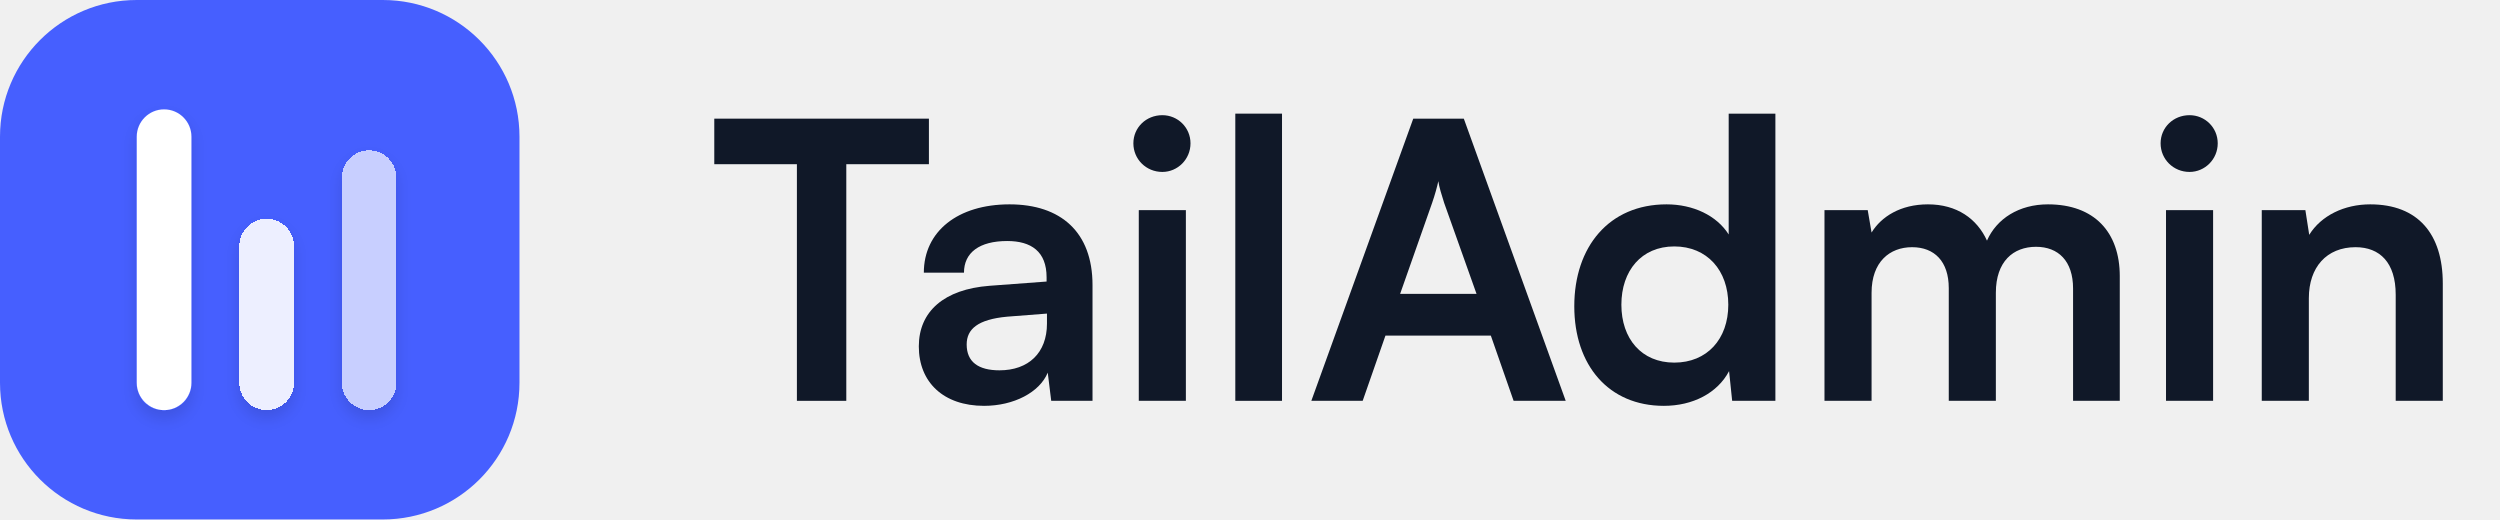
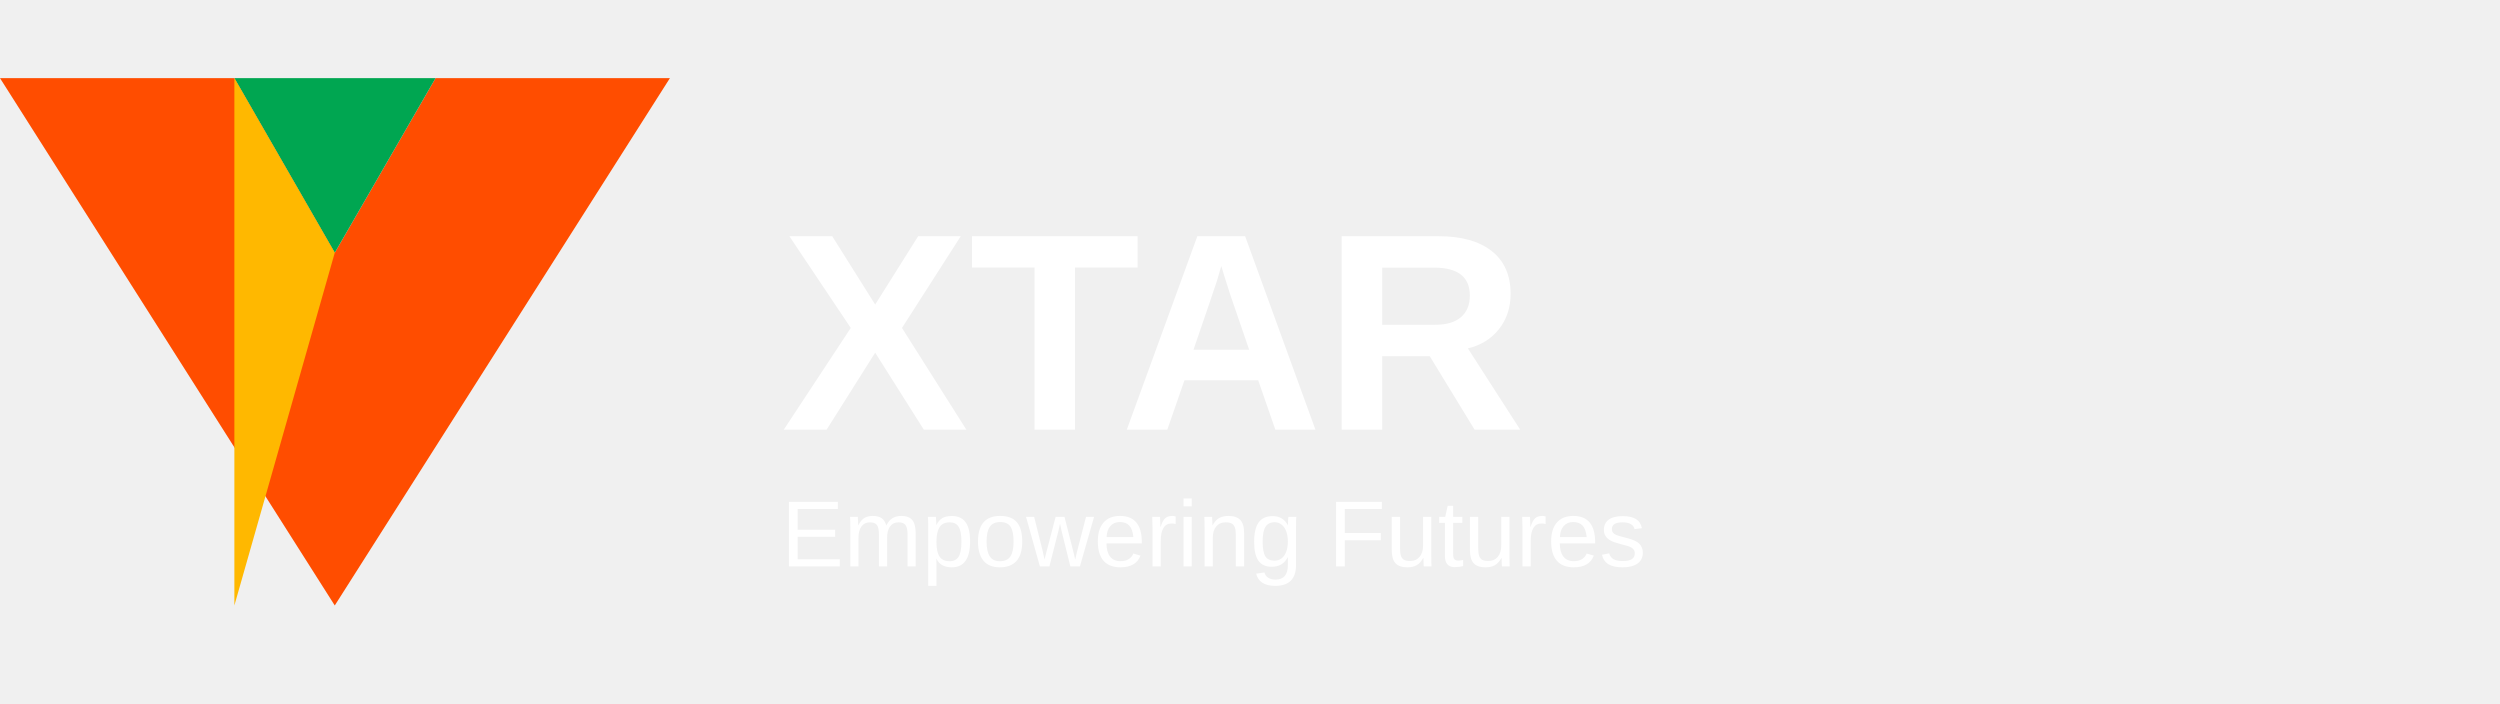
- <svg xmlns="http://www.w3.org/2000/svg" width="154" height="32" viewBox="0 0 154 32" fill="none">
-   <path d="M0 8.421C0 3.77 3.77 0 8.421 0H23.579C28.23 0 32 3.77 32 8.421V23.579C32 28.23 28.23 32 23.579 32H8.421C3.77 32 0 28.23 0 23.579V8.421Z" fill="#465FFF" />
-   <g filter="url(#filter0_d_1624_24907)">
-     <path d="M8.424 8.422C8.424 7.491 9.178 6.737 10.108 6.737V6.737C11.038 6.737 11.792 7.491 11.792 8.422V23.579C11.792 24.51 11.038 25.264 10.108 25.264V25.264C9.178 25.264 8.424 24.51 8.424 23.579V8.422Z" fill="white" />
+ <svg xmlns="http://www.w3.org/2000/svg" viewBox="0 0 640 180">
+   <g>
+     <path fill="#FF4D00" d="M111.5 20l-25.8 44.7L60 20H0l85.7 135L171.5 20z" />
+     <path fill="#00A651" d="M60 20l25.7 44.7L111.5 20H60z" />
+     <path fill="#FFB800" d="M85.7 64.7L60 20v135l25.7-90.3z" />
+     <g fill="#FFFFFF">
+       <text x="200" y="110" font-family="Arial, sans-serif" font-size="72" font-weight="bold">XTAR</text>
+       <text x="200" y="145" font-family="Arial, sans-serif" font-size="24">Empowering Futures</text>
+     </g>
  </g>
-   <g filter="url(#filter1_d_1624_24907)">
-     <path d="M14.742 15.157C14.742 14.227 15.496 13.473 16.426 13.473V13.473C17.357 13.473 18.111 14.227 18.111 15.157V23.578C18.111 24.508 17.357 25.262 16.426 25.262V25.262C15.496 25.262 14.742 24.508 14.742 23.578V15.157Z" fill="white" fill-opacity="0.9" shape-rendering="crispEdges" />
-   </g>
-   <g filter="url(#filter2_d_1624_24907)">
-     <path d="M21.055 10.946C21.055 10.016 21.809 9.262 22.739 9.262V9.262C23.669 9.262 24.423 10.016 24.423 10.946V23.578C24.423 24.508 23.669 25.262 22.739 25.262V25.262C21.809 25.262 21.055 24.508 21.055 23.578V10.946Z" fill="white" fill-opacity="0.7" shape-rendering="crispEdges" />
-   </g>
-   <path d="M44 10.115H49.089V24.691H52.132V10.115H57.221V7.309H44V10.115Z" fill="#101828" />
-   <path d="M60.617 25C62.448 25 64.042 24.168 64.541 22.955L64.755 24.691H67.299V17.558C67.299 14.3 65.349 12.588 62.187 12.588C59.001 12.588 56.908 14.252 56.908 16.797H59.381C59.381 15.56 60.332 14.847 62.044 14.847C63.519 14.847 64.47 15.489 64.47 17.082V17.343L60.95 17.605C58.168 17.819 56.599 19.174 56.599 21.338C56.599 23.549 58.121 25 60.617 25ZM61.569 22.812C60.261 22.812 59.547 22.289 59.547 21.219C59.547 20.268 60.237 19.674 62.044 19.507L64.493 19.317V19.935C64.493 21.742 63.352 22.812 61.569 22.812Z" fill="#101828" />
-   <path d="M71.6 10.591C72.551 10.591 73.335 9.806 73.335 8.831C73.335 7.856 72.551 7.095 71.6 7.095C70.601 7.095 69.816 7.856 69.816 8.831C69.816 9.806 70.601 10.591 71.6 10.591ZM70.149 24.691H73.05V12.944H70.149V24.691Z" fill="#101828" />
-   <path d="M78.972 24.691V7H76.095V24.691H78.972Z" fill="#101828" />
-   <path d="M83.941 24.691L85.344 20.672H91.835L93.238 24.691H96.448L90.171 7.309H87.056L80.778 24.691H83.941ZM88.221 12.493C88.387 12.017 88.53 11.494 88.601 11.161C88.649 11.518 88.815 12.041 88.958 12.493L90.955 18.104H86.247L88.221 12.493Z" fill="#101828" />
-   <path d="M102.493 25C104.276 25 105.798 24.215 106.511 22.86L106.701 24.691H109.364V7H106.487V14.443C105.75 13.277 104.3 12.588 102.659 12.588C99.116 12.588 96.976 15.203 96.976 18.865C96.976 22.503 99.092 25 102.493 25ZM103.135 22.337C101.113 22.337 99.877 20.863 99.877 18.77C99.877 16.678 101.113 15.18 103.135 15.18C105.156 15.18 106.463 16.654 106.463 18.77C106.463 20.886 105.156 22.337 103.135 22.337Z" fill="#101828" />
-   <path d="M115.289 24.691V18.033C115.289 16.131 116.406 15.227 117.785 15.227C119.164 15.227 120.044 16.107 120.044 17.748V24.691H122.945V18.033C122.945 16.107 124.015 15.203 125.418 15.203C126.797 15.203 127.701 16.083 127.701 17.771V24.691H130.578V17.011C130.578 14.3 129.008 12.588 126.155 12.588C124.372 12.588 122.993 13.468 122.398 14.823C121.78 13.468 120.543 12.588 118.76 12.588C117.072 12.588 115.883 13.349 115.289 14.324L115.051 12.944H112.388V24.691H115.289Z" fill="#101828" />
-   <path d="M134.876 10.591C135.827 10.591 136.612 9.806 136.612 8.831C136.612 7.856 135.827 7.095 134.876 7.095C133.877 7.095 133.093 7.856 133.093 8.831C133.093 9.806 133.877 10.591 134.876 10.591ZM133.426 24.691H136.327V12.944H133.426V24.691Z" fill="#101828" />
-   <path d="M142.225 24.691V18.366C142.225 16.464 143.318 15.227 145.102 15.227C146.6 15.227 147.575 16.178 147.575 18.152V24.691H150.476V17.462C150.476 14.419 148.954 12.588 146.005 12.588C144.412 12.588 142.985 13.277 142.248 14.466L142.011 12.944H139.324V24.691H142.225Z" fill="#101828" />
-   <defs>
-     <filter id="filter0_d_1624_24907" x="7.424" y="6.237" width="5.368" height="20.526" filterUnits="userSpaceOnUse" color-interpolation-filters="sRGB">
-       <feFlood flood-opacity="0" result="BackgroundImageFix" />
-       <feColorMatrix in="SourceAlpha" type="matrix" values="0 0 0 0 0 0 0 0 0 0 0 0 0 0 0 0 0 0 127 0" result="hardAlpha" />
-       <feOffset dy="0.5" />
-       <feGaussianBlur stdDeviation="0.5" />
-       <feComposite in2="hardAlpha" operator="out" />
-       <feColorMatrix type="matrix" values="0 0 0 0 0 0 0 0 0 0 0 0 0 0 0 0 0 0 0.12 0" />
-       <feBlend mode="normal" in2="BackgroundImageFix" result="effect1_dropShadow_1624_24907" />
-       <feBlend mode="normal" in="SourceGraphic" in2="effect1_dropShadow_1624_24907" result="shape" />
-     </filter>
-     <filter id="filter1_d_1624_24907" x="13.742" y="12.973" width="5.368" height="13.79" filterUnits="userSpaceOnUse" color-interpolation-filters="sRGB">
-       <feFlood flood-opacity="0" result="BackgroundImageFix" />
-       <feColorMatrix in="SourceAlpha" type="matrix" values="0 0 0 0 0 0 0 0 0 0 0 0 0 0 0 0 0 0 127 0" result="hardAlpha" />
-       <feOffset dy="0.5" />
-       <feGaussianBlur stdDeviation="0.5" />
-       <feComposite in2="hardAlpha" operator="out" />
-       <feColorMatrix type="matrix" values="0 0 0 0 0 0 0 0 0 0 0 0 0 0 0 0 0 0 0.12 0" />
-       <feBlend mode="normal" in2="BackgroundImageFix" result="effect1_dropShadow_1624_24907" />
-       <feBlend mode="normal" in="SourceGraphic" in2="effect1_dropShadow_1624_24907" result="shape" />
-     </filter>
-     <filter id="filter2_d_1624_24907" x="20.055" y="8.762" width="5.368" height="18" filterUnits="userSpaceOnUse" color-interpolation-filters="sRGB">
-       <feFlood flood-opacity="0" result="BackgroundImageFix" />
-       <feColorMatrix in="SourceAlpha" type="matrix" values="0 0 0 0 0 0 0 0 0 0 0 0 0 0 0 0 0 0 127 0" result="hardAlpha" />
-       <feOffset dy="0.5" />
-       <feGaussianBlur stdDeviation="0.5" />
-       <feComposite in2="hardAlpha" operator="out" />
-       <feColorMatrix type="matrix" values="0 0 0 0 0 0 0 0 0 0 0 0 0 0 0 0 0 0 0.12 0" />
-       <feBlend mode="normal" in2="BackgroundImageFix" result="effect1_dropShadow_1624_24907" />
-       <feBlend mode="normal" in="SourceGraphic" in2="effect1_dropShadow_1624_24907" result="shape" />
-     </filter>
-   </defs>
</svg>
